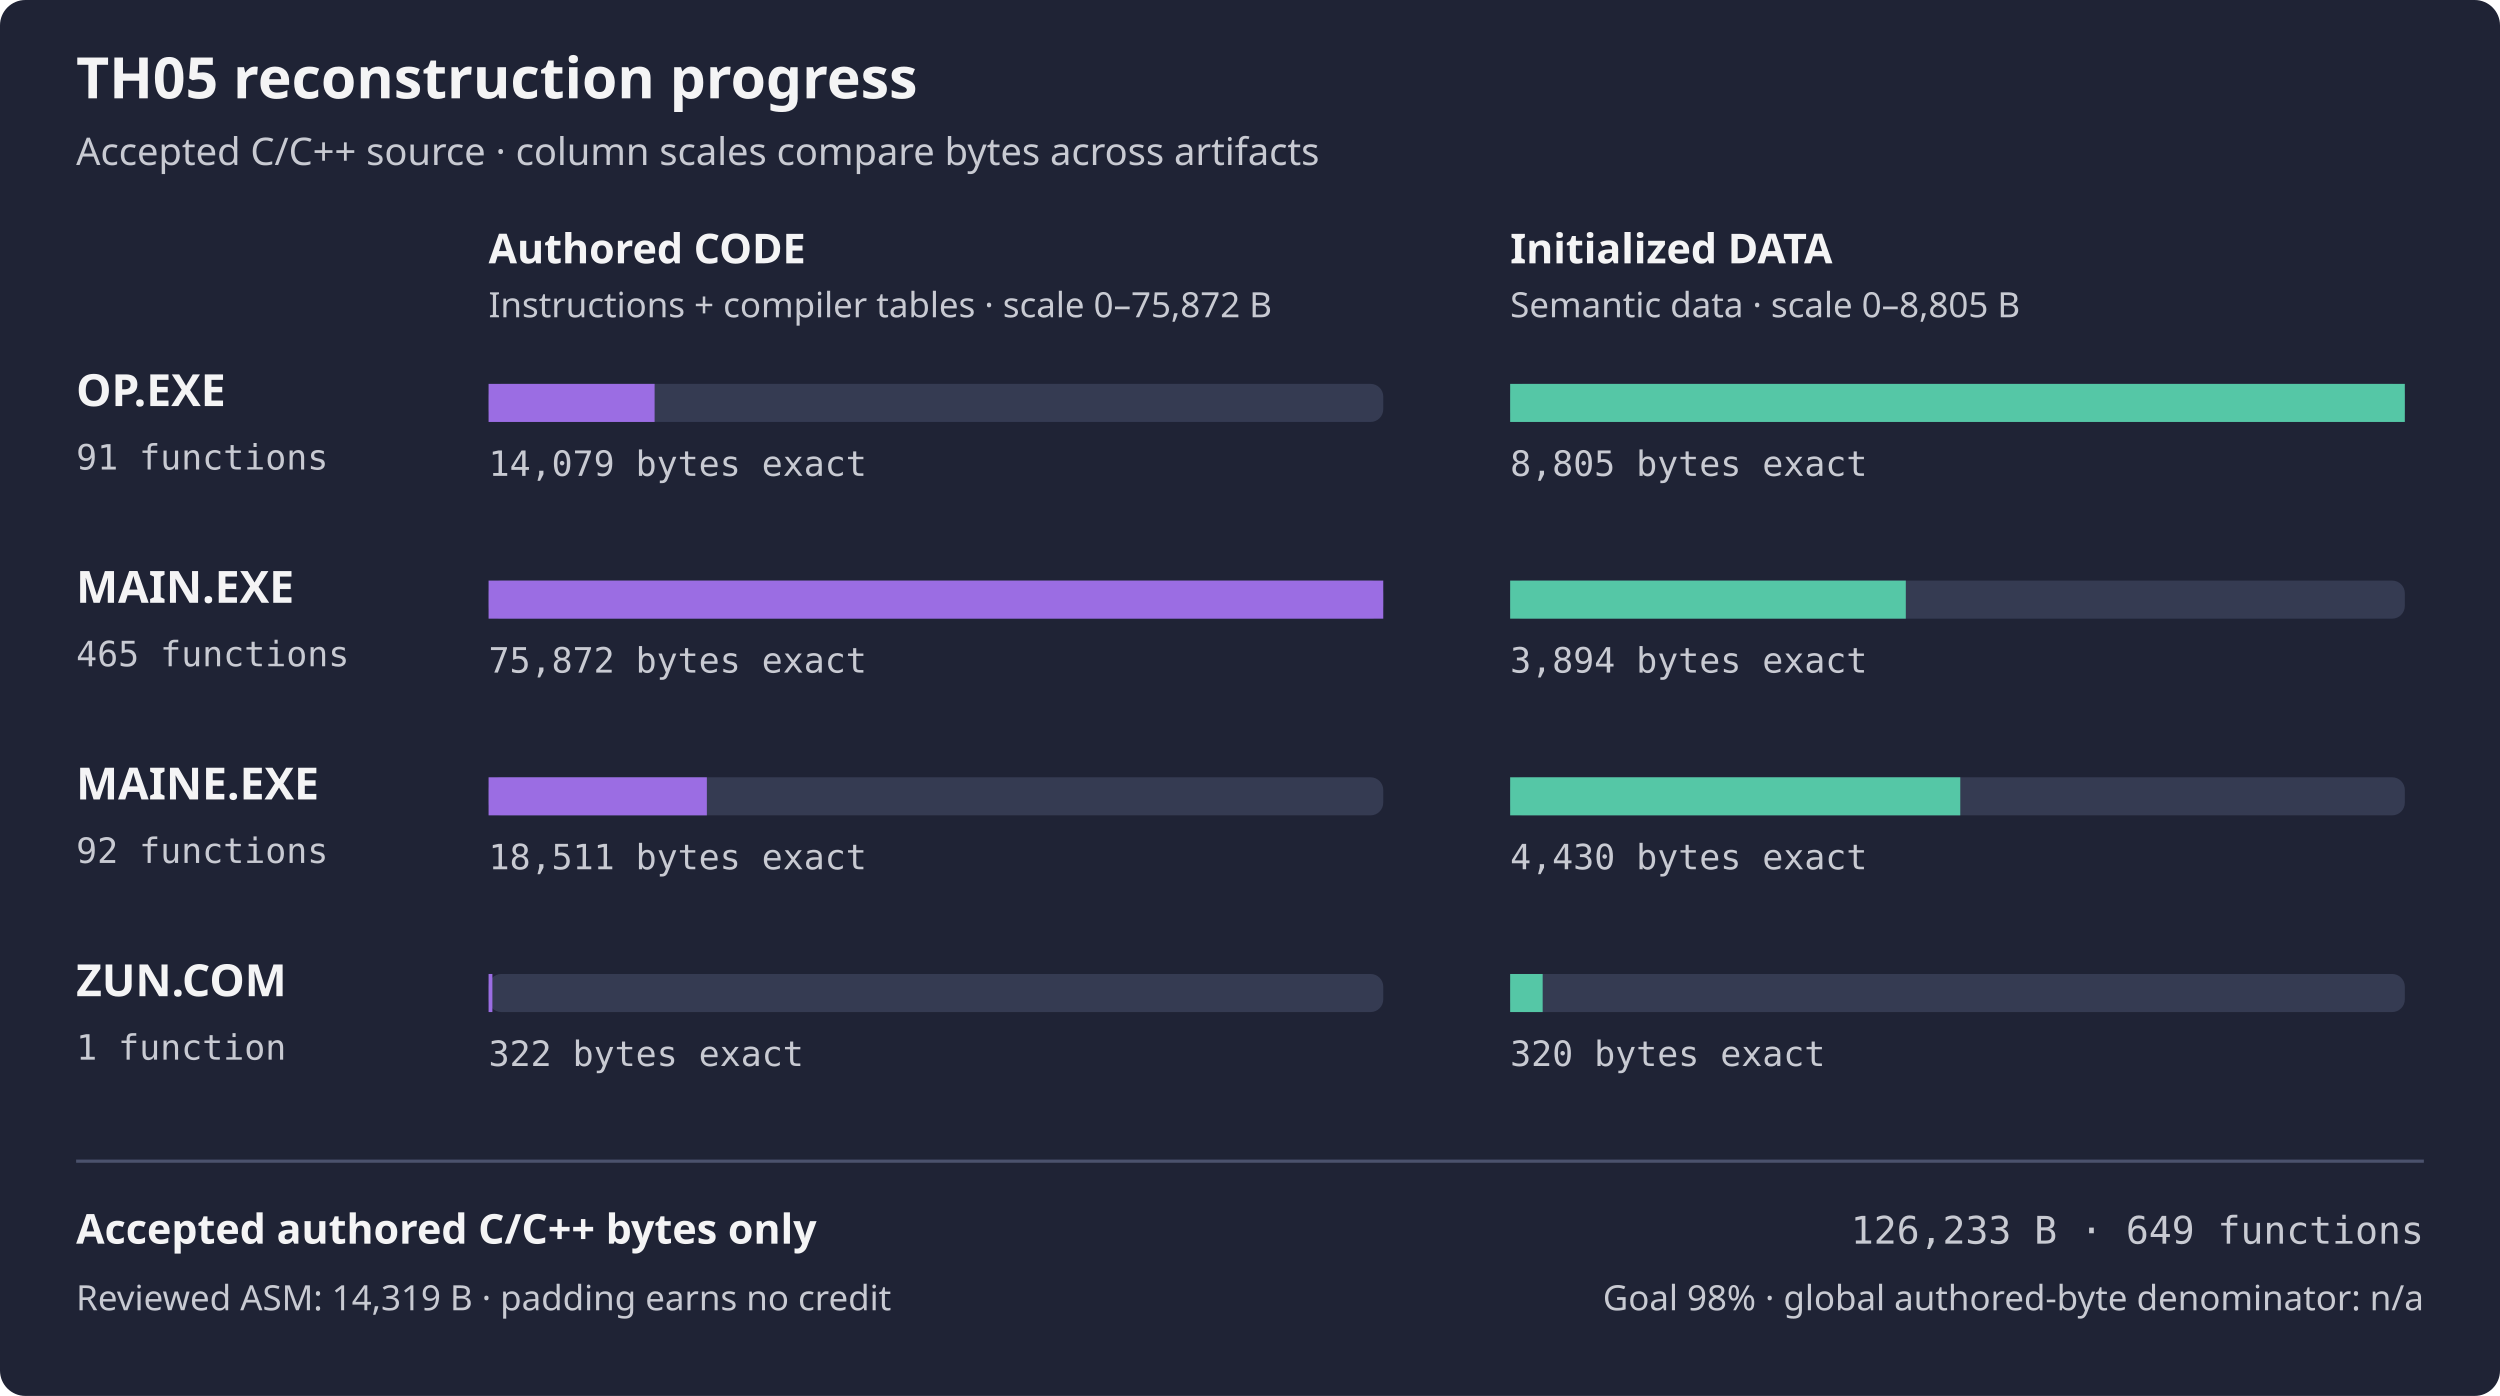
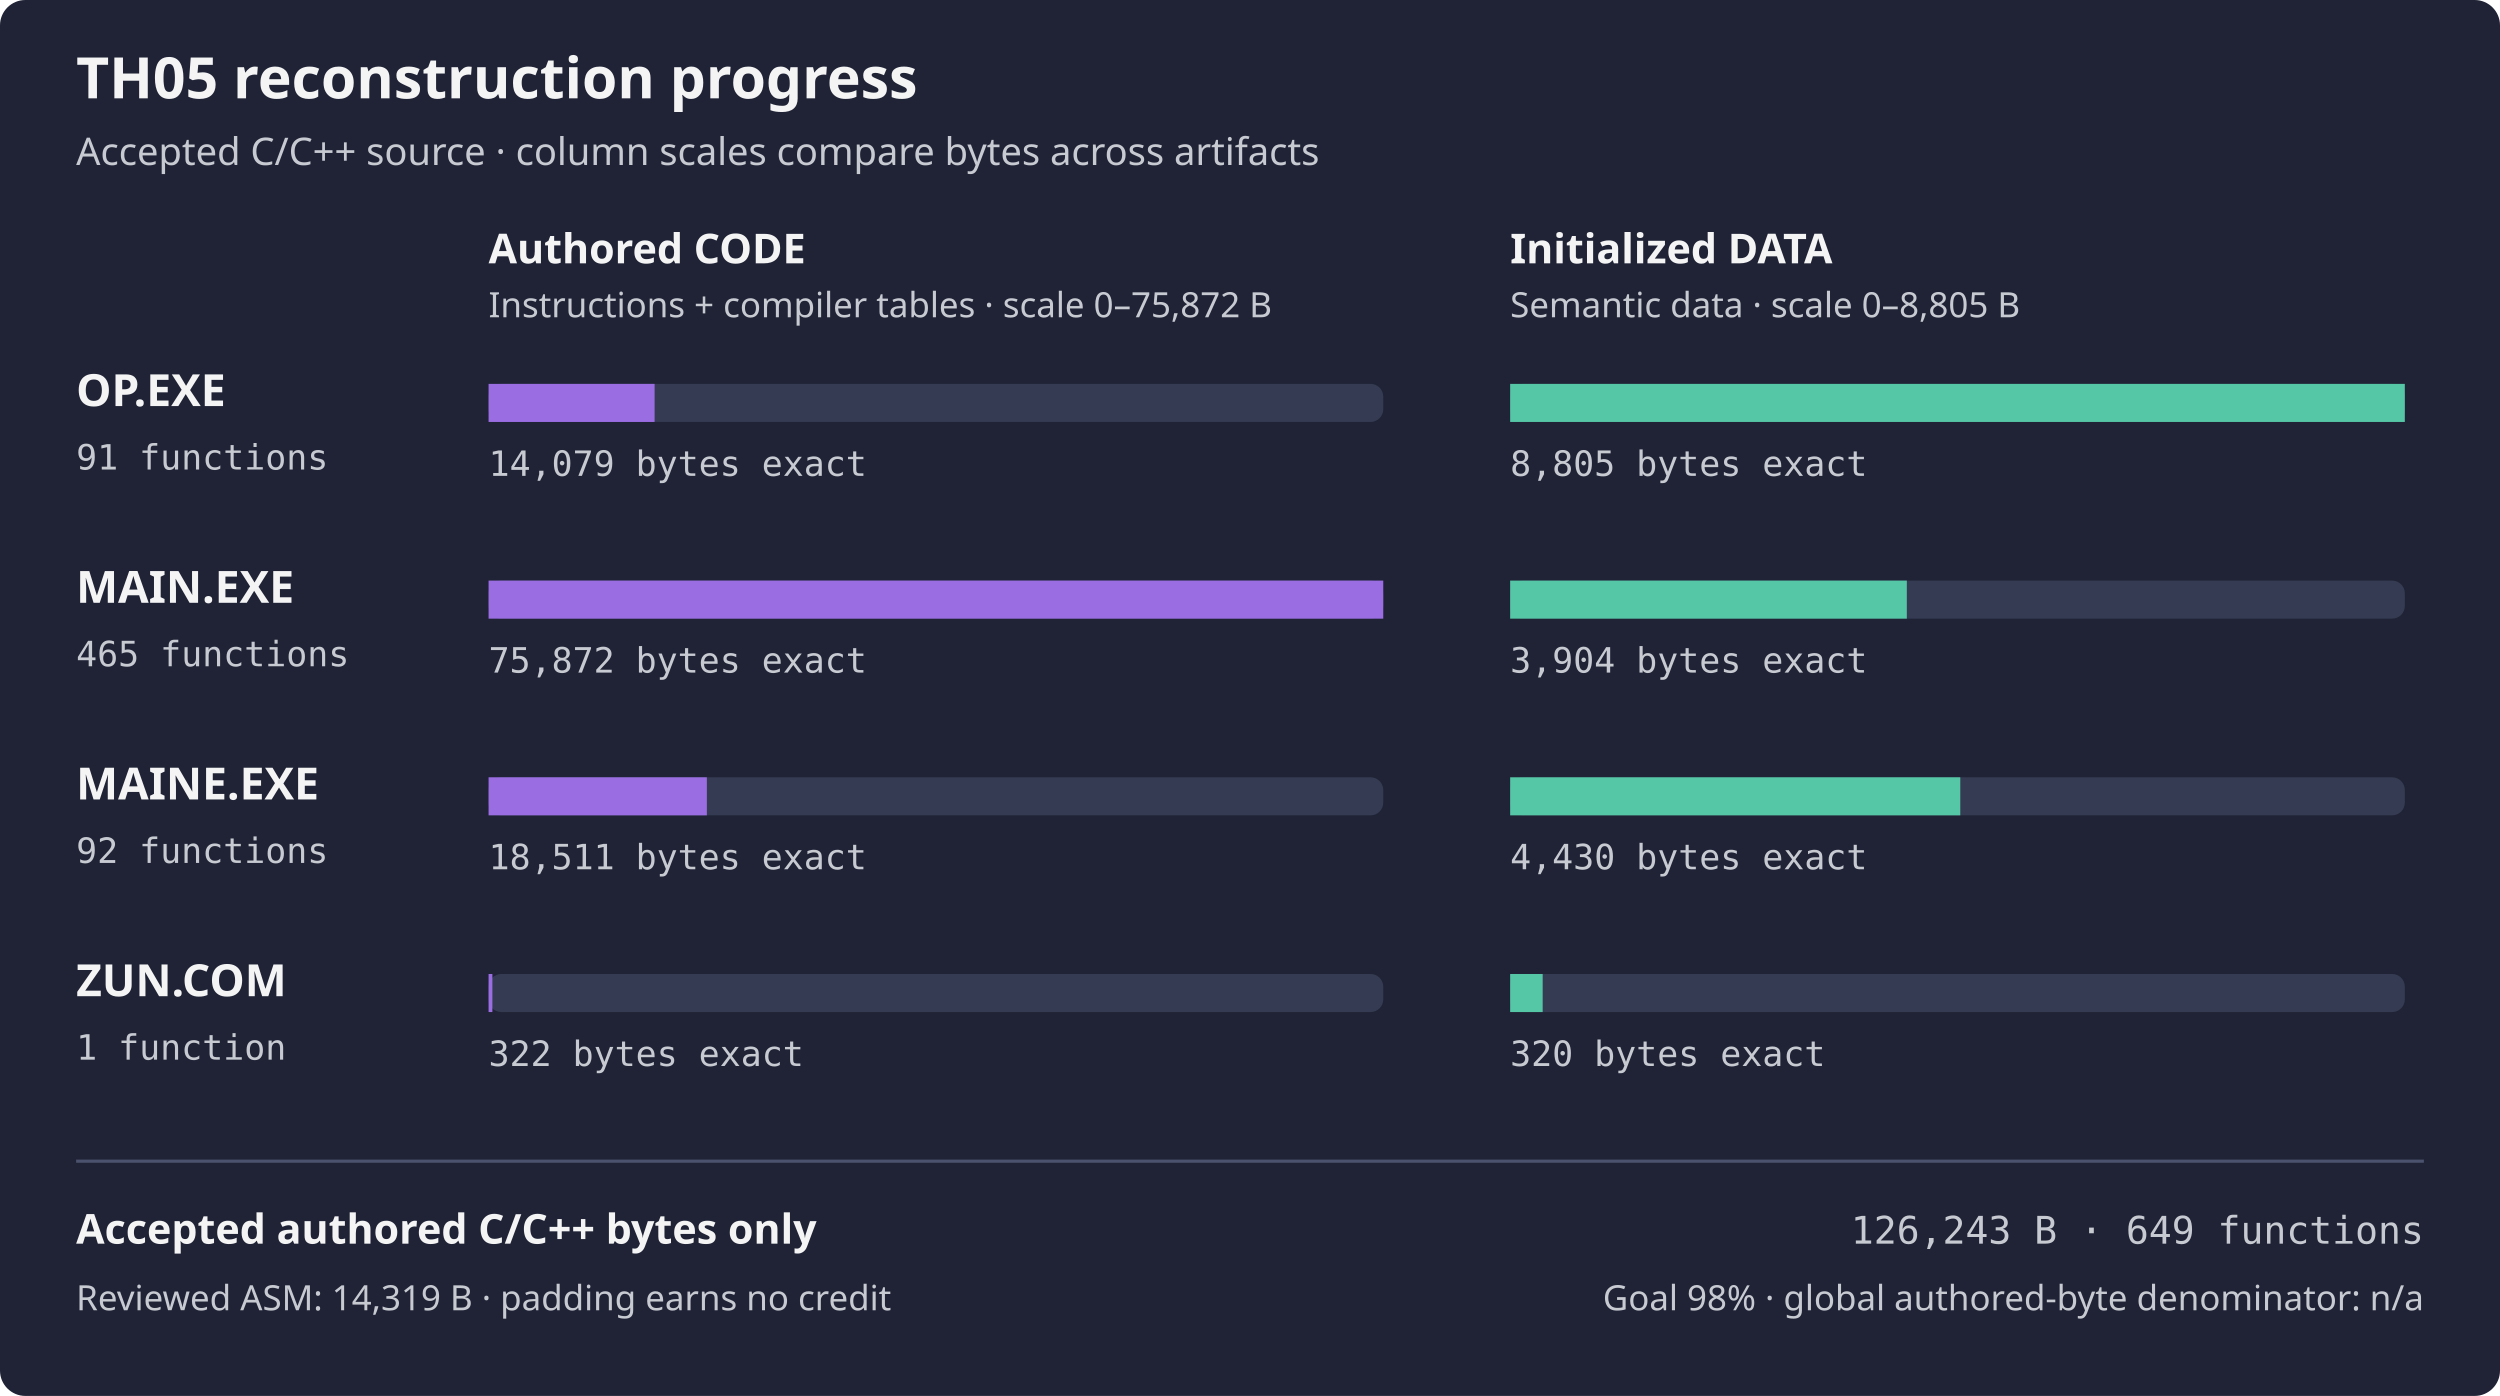
<svg xmlns="http://www.w3.org/2000/svg" width="788" height="440" viewBox="0 0 788 440" role="img" aria-labelledby="title desc">
  <rect width="788" height="440" rx="8" fill="#1f2335" />
  <text x="24" y="31" fill="#f4f4f5" font-family="sans-serif" font-size="18" font-weight="600">TH05 reconstruction progress</text>
  <text x="24" y="52" fill="#c8cad2" font-family="sans-serif" font-size="12">Accepted C/C++ source · column scales compare bytes across artifacts</text>
  <text x="154" y="83" fill="#f4f4f5" font-family="sans-serif" font-size="13" font-weight="600">Authored CODE</text>
  <text x="476" y="83" fill="#f4f4f5" font-family="sans-serif" font-size="13" font-weight="600">Initialized DATA</text>
  <text x="154" y="100" fill="#c8cad2" font-family="sans-serif" font-size="11">Instructions + compiler tables · scale 0–75,872 B</text>
  <text x="476" y="100" fill="#c8cad2" font-family="sans-serif" font-size="11">Semantic data · scale 0–8,805 B</text>
  <text x="24" y="128" fill="#f4f4f5" font-family="sans-serif" font-size="14" font-weight="600">OP.EXE</text>
  <text x="24" y="148" fill="#c8cad2" font-family="monospace" font-size="11">91 functions</text>
  <rect x="154" y="121" width="282" height="12" rx="4" fill="#353b52" />
  <rect x="154" y="121" width="52.33" height="12" fill="#9b6de3" />
  <rect x="476" y="121" width="282" height="12" rx="4" fill="#353b52" />
  <rect x="476" y="121" width="282.00" height="12" fill="#55c7a6" />
  <text x="154" y="150" fill="#c8cad2" font-family="monospace" font-size="11">14,079 bytes exact</text>
  <text x="476" y="150" fill="#c8cad2" font-family="monospace" font-size="11">8,805 bytes exact</text>
  <text x="24" y="190" fill="#f4f4f5" font-family="sans-serif" font-size="14" font-weight="600">MAIN.EXE</text>
  <text x="24" y="210" fill="#c8cad2" font-family="monospace" font-size="11">465 functions</text>
  <rect x="154" y="183" width="282" height="12" rx="4" fill="#353b52" />
  <rect x="154" y="183" width="282.00" height="12" fill="#9b6de3" />
  <rect x="476" y="183" width="282" height="12" rx="4" fill="#353b52" />
-   <rect x="476" y="183" width="124.71" height="12" fill="#55c7a6" />
+   <rect x="476" y="183" width="125.03" height="12" fill="#55c7a6" />
  <text x="154" y="212" fill="#c8cad2" font-family="monospace" font-size="11">75,872 bytes exact</text>
-   <text x="476" y="212" fill="#c8cad2" font-family="monospace" font-size="11">3,894 bytes exact</text>
+   <text x="476" y="212" fill="#c8cad2" font-family="monospace" font-size="11">3,904 bytes exact</text>
  <text x="24" y="252" fill="#f4f4f5" font-family="sans-serif" font-size="14" font-weight="600">MAINE.EXE</text>
  <text x="24" y="272" fill="#c8cad2" font-family="monospace" font-size="11">92 functions</text>
  <rect x="154" y="245" width="282" height="12" rx="4" fill="#353b52" />
  <rect x="154" y="245" width="68.80" height="12" fill="#9b6de3" />
  <rect x="476" y="245" width="282" height="12" rx="4" fill="#353b52" />
  <rect x="476" y="245" width="141.88" height="12" fill="#55c7a6" />
  <text x="154" y="274" fill="#c8cad2" font-family="monospace" font-size="11">18,511 bytes exact</text>
  <text x="476" y="274" fill="#c8cad2" font-family="monospace" font-size="11">4,430 bytes exact</text>
  <text x="24" y="314" fill="#f4f4f5" font-family="sans-serif" font-size="14" font-weight="600">ZUN.COM</text>
  <text x="24" y="334" fill="#c8cad2" font-family="monospace" font-size="11">1 function</text>
  <rect x="154" y="307" width="282" height="12" rx="4" fill="#353b52" />
  <rect x="154" y="307" width="1.20" height="12" fill="#9b6de3" />
  <rect x="476" y="307" width="282" height="12" rx="4" fill="#353b52" />
  <rect x="476" y="307" width="10.25" height="12" fill="#55c7a6" />
  <text x="154" y="336" fill="#c8cad2" font-family="monospace" font-size="11">322 bytes exact</text>
  <text x="476" y="336" fill="#c8cad2" font-family="monospace" font-size="11">320 bytes exact</text>
  <path d="M24 366 H764" stroke="#4b526d" />
  <text x="24" y="392" fill="#f4f4f5" font-family="sans-serif" font-size="13" font-weight="600">Accepted authored C/C++ bytes only</text>
-   <text x="764" y="392" fill="#c8cad2" font-family="monospace" text-anchor="end" font-size="12">126,233 B · 649 functions</text>
+   <text x="764" y="392" fill="#c8cad2" font-family="monospace" text-anchor="end" font-size="12">126,243 B · 649 functions</text>
  <text x="24" y="413" fill="#c8cad2" font-family="sans-serif" font-size="11">Reviewed ASM: 14,319 B · padding earns no credit</text>
  <text x="764" y="413" fill="#c8cad2" font-family="sans-serif" text-anchor="end" font-size="11">Goal 98% · global authored-byte denominator: n/a</text>
</svg>
